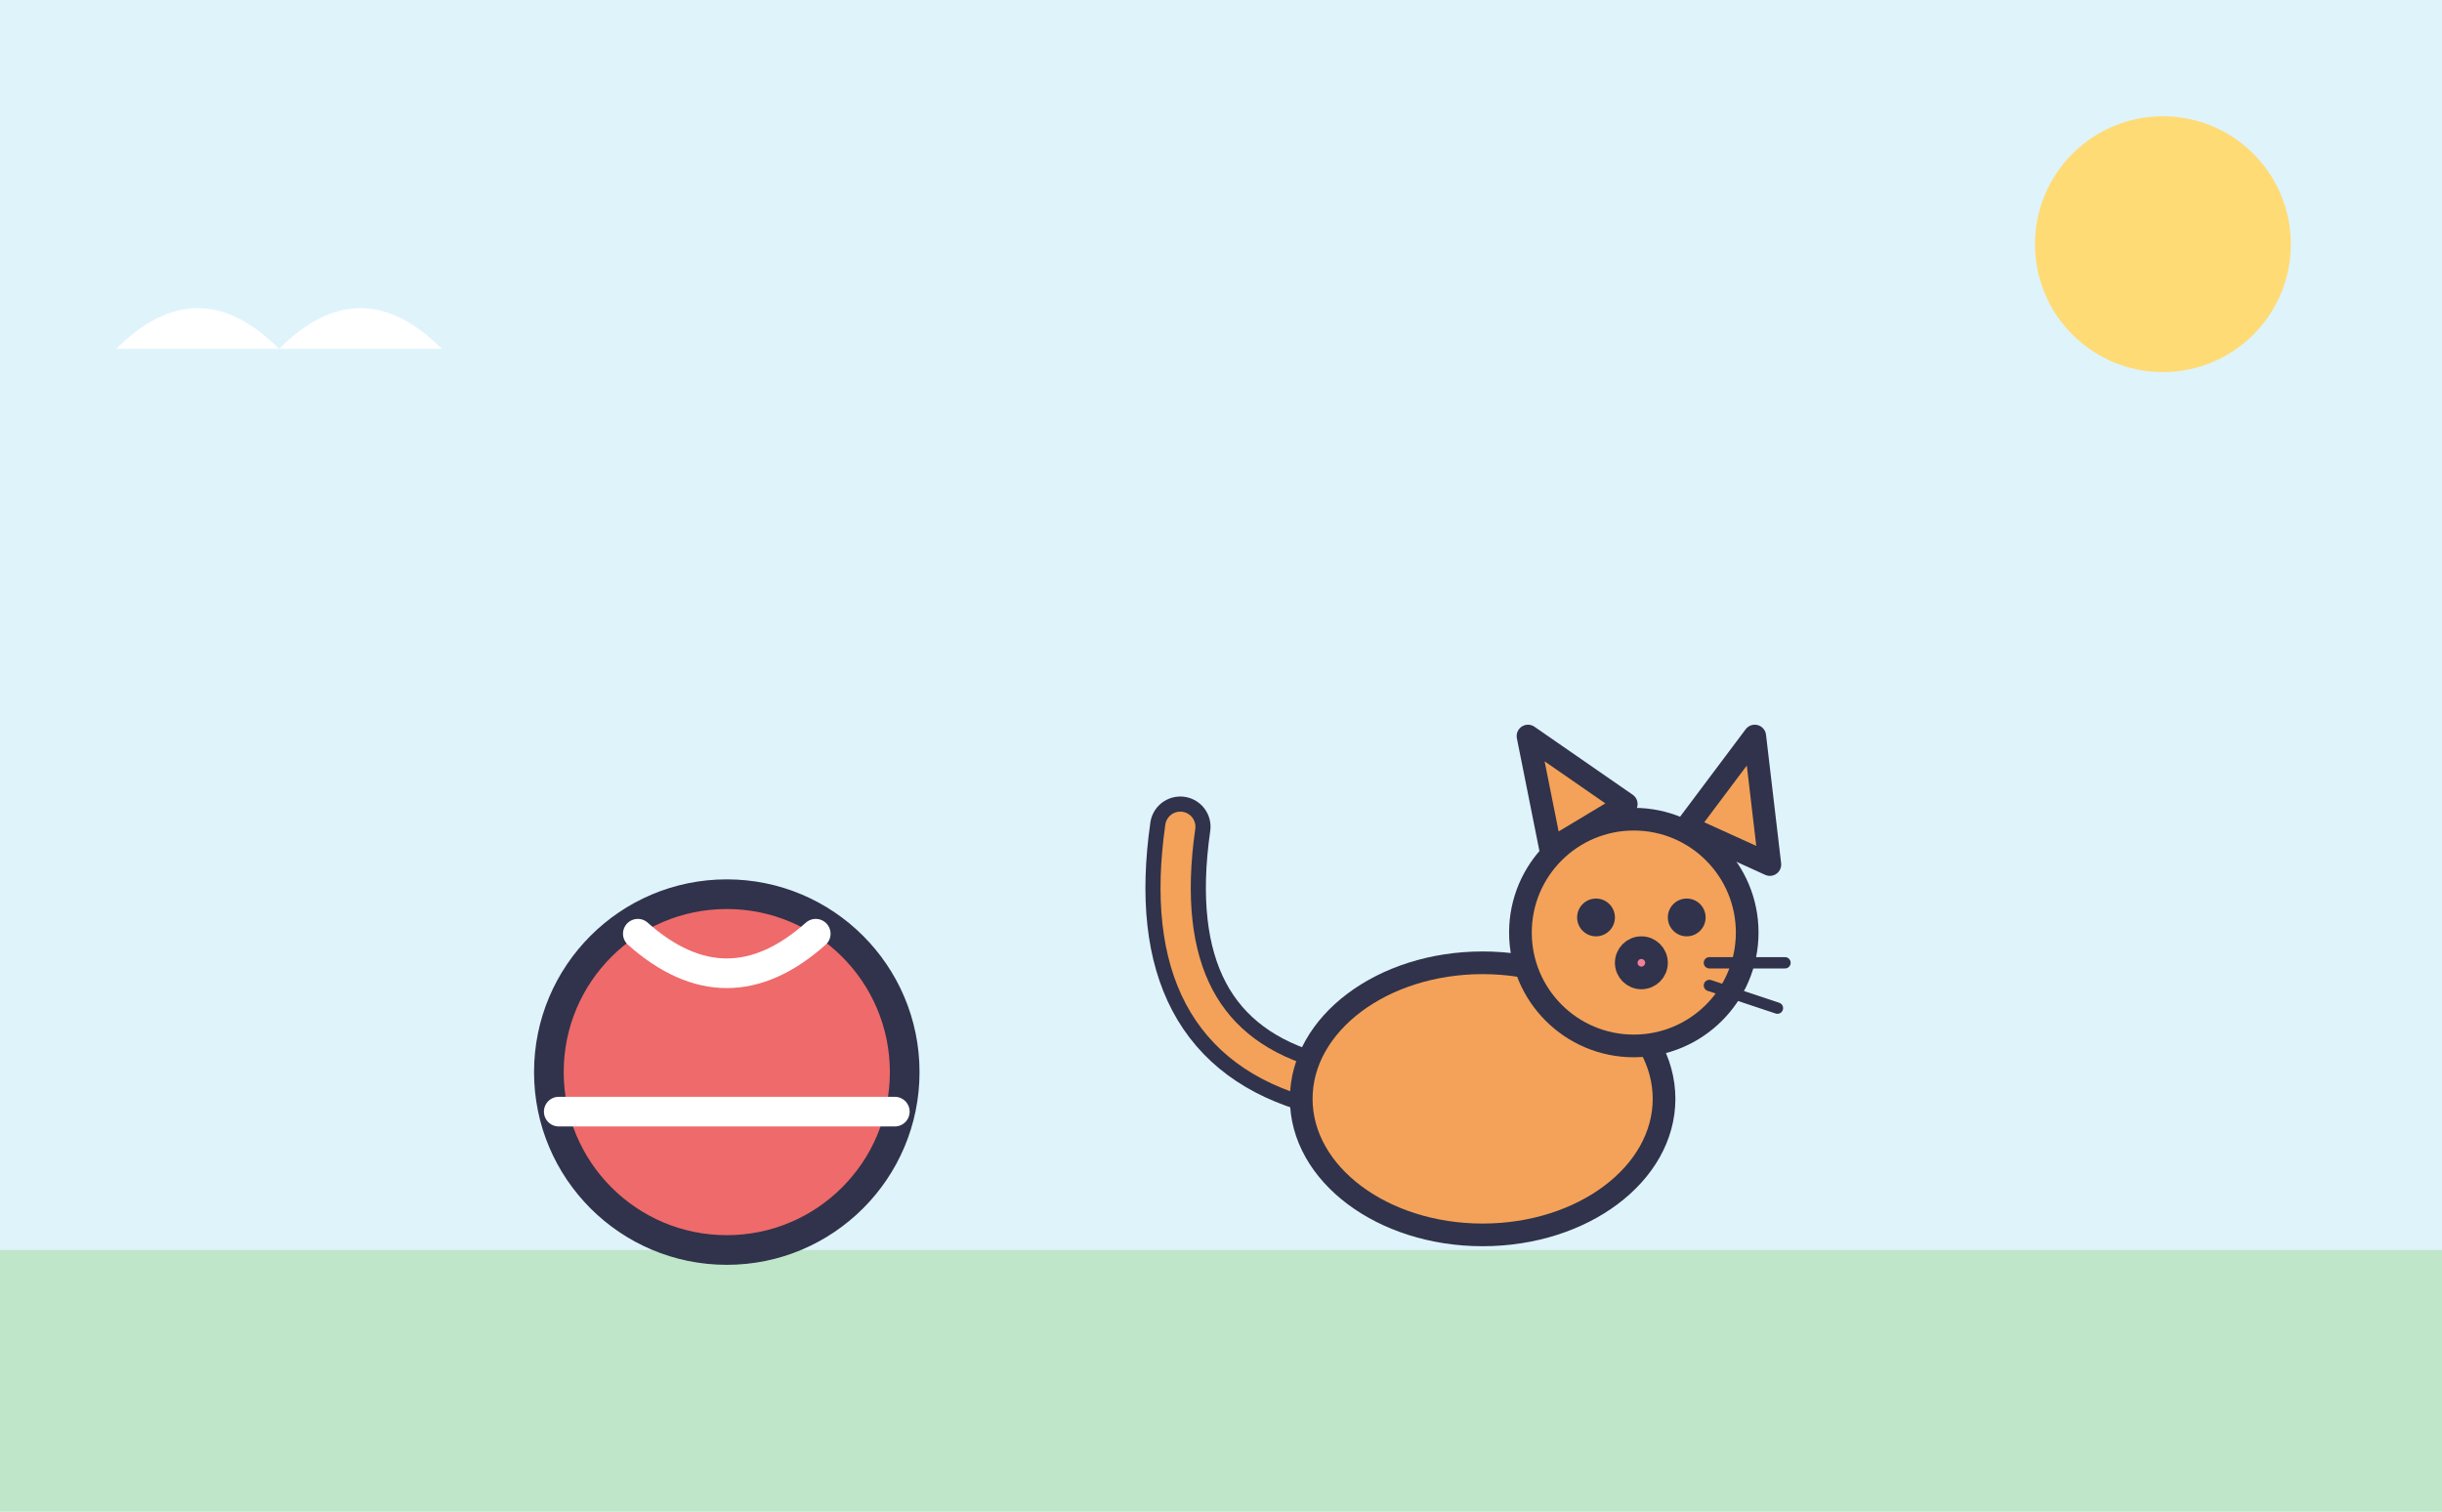
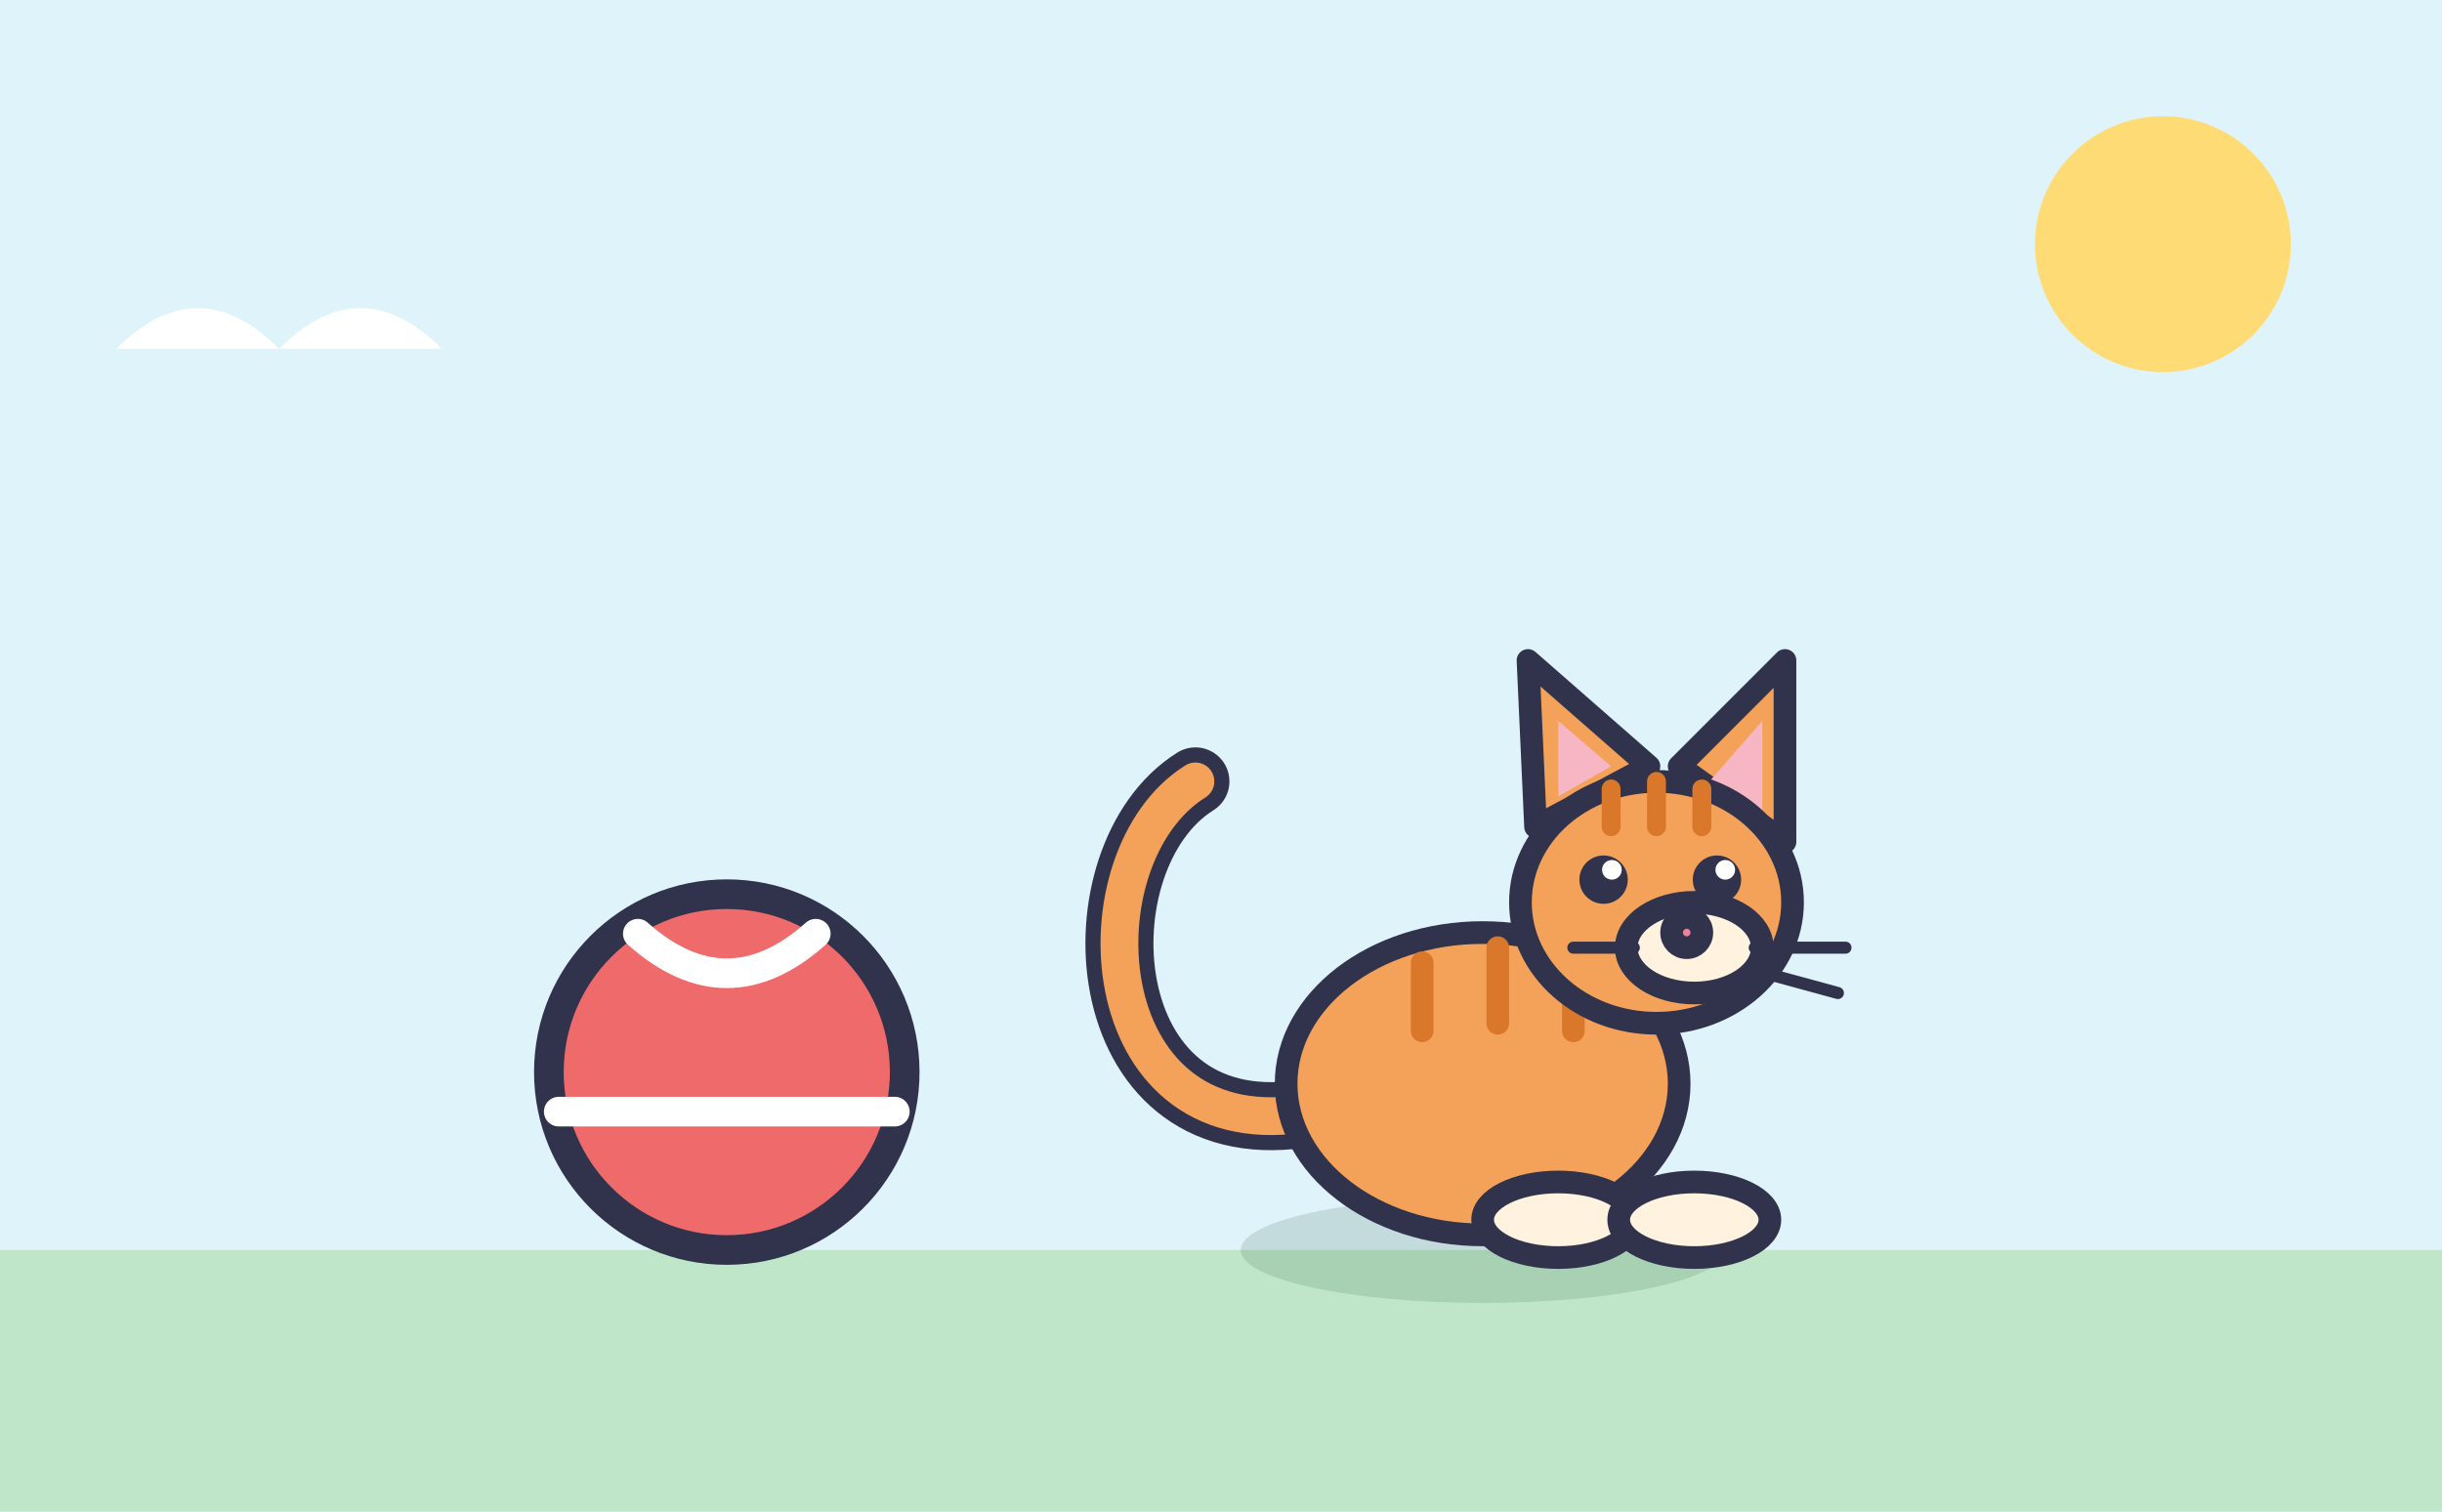
<svg xmlns="http://www.w3.org/2000/svg" viewBox="0 0 420 260">
  <rect width="420" height="260" fill="#dff3fb" />
  <circle cx="372" cy="42" r="22" fill="#ffdb75" />
  <path d="M20 60q14-14 28 0q14-14 28 0z" fill="#fff" />
  <rect y="215" width="420" height="45" fill="#bfe6c8" />
  <g transform="translate(125 215) scale(1.7)">
    <ellipse cx="0" cy="-18" rx="18" ry="18" fill="#ef6a6a" stroke="#30334b" stroke-width="3" stroke-linejoin="round" stroke-linecap="round" />
    <path d="M-17,-14h34" fill="none" stroke="#fff" stroke-width="3" stroke-linejoin="round" stroke-linecap="round" />
    <path d="M-9,-32q9,8 18,0" fill="none" stroke="#fff" stroke-width="3" stroke-linejoin="round" stroke-linecap="round" />
  </g>
  <g transform="translate(255 215) scale(1.3)">
-     <path d="M-22,-22q-22,-6-18,-34" fill="none" stroke="#30334b" stroke-width="8" stroke-linejoin="round" stroke-linecap="round" />
-     <path d="M-22,-22q-22,-6-18,-34" fill="none" stroke="#f4a259" stroke-width="4" stroke-linejoin="round" stroke-linecap="round" />
-     <ellipse cx="0" cy="-20" rx="24" ry="18" fill="#f4a259" stroke="#30334b" stroke-width="3" stroke-linejoin="round" stroke-linecap="round" />
-     <ellipse cx="20" cy="-42" rx="15" ry="15" fill="#f4a259" stroke="#30334b" stroke-width="3" stroke-linejoin="round" stroke-linecap="round" />
-     <path d="M9,-53l-3,-15l13,9z" fill="#f4a259" stroke="#30334b" stroke-width="3" stroke-linejoin="round" stroke-linecap="round" />
-     <path d="M27,-56l9,-12l2,17z" fill="#f4a259" stroke="#30334b" stroke-width="3" stroke-linejoin="round" stroke-linecap="round" />
-     <circle cx="15" cy="-44" r="2.5" fill="#30334b" />
-     <circle cx="27" cy="-44" r="2.5" fill="#30334b" />
-     <ellipse cx="21" cy="-38" rx="2" ry="2" fill="#f47f98" stroke="#30334b" stroke-width="3" stroke-linejoin="round" stroke-linecap="round" />
-     <path d="M30,-38h10M30,-35l9,3" fill="none" stroke="#30334b" stroke-width="1.5" stroke-linejoin="round" stroke-linecap="round" />
+     <ellipse cx="0" cy="0" rx="32" ry="7" fill="#2a5a3c" opacity=".16" />
+     <path d="M-24,-18C-52,-14 -54,-52 -38,-62" fill="none" stroke="#30334b" stroke-width="9" stroke-linejoin="round" stroke-linecap="round" />
+     <path d="M-24,-18C-52,-14 -54,-52 -38,-62" fill="none" stroke="#f4a259" stroke-width="5" stroke-linejoin="round" stroke-linecap="round" />
+     <ellipse cx="0" cy="-22" rx="26" ry="20" fill="#f4a259" stroke="#30334b" stroke-width="3" stroke-linejoin="round" stroke-linecap="round" />
+     <path d="M-8,-38v9M2,-40v10M12,-38v9" fill="none" stroke="#d9772a" stroke-width="3" stroke-linejoin="round" stroke-linecap="round" />
+     <ellipse cx="10" cy="-4" rx="10" ry="5" fill="#fff3e0" stroke="#30334b" stroke-width="3" stroke-linejoin="round" stroke-linecap="round" />
+     <ellipse cx="28" cy="-4" rx="10" ry="5" fill="#fff3e0" stroke="#30334b" stroke-width="3" stroke-linejoin="round" stroke-linecap="round" />
+     <path d="M7,-56L6,-78L22,-64Z" fill="#f4a259" stroke="#30334b" stroke-width="3" stroke-linejoin="round" stroke-linecap="round" />
+     <path d="M26,-64L40,-78L40,-54Z" fill="#f4a259" stroke="#30334b" stroke-width="3" stroke-linejoin="round" stroke-linecap="round" />
+     <path d="M10,-60L10,-70L17,-64Z" fill="#f6b6c4" stroke="#30334b" stroke-width="0" stroke-linejoin="round" stroke-linecap="round" />
+     <path d="M30,-62L37,-70L37,-58Z" fill="#f6b6c4" stroke="#30334b" stroke-width="0" stroke-linejoin="round" stroke-linecap="round" />
+     <ellipse cx="23" cy="-46" rx="18" ry="16" fill="#f4a259" stroke="#30334b" stroke-width="3" stroke-linejoin="round" stroke-linecap="round" />
+     <path d="M23,-62v6M17,-61v5M29,-61v5" fill="none" stroke="#d9772a" stroke-width="2.5" stroke-linejoin="round" stroke-linecap="round" />
+     <ellipse cx="28" cy="-40" rx="9" ry="6" fill="#fff3e0" stroke="#30334b" stroke-width="3" stroke-linejoin="round" stroke-linecap="round" />
+     <circle cx="16" cy="-49" r="3.2" fill="#30334b" />
+     <circle cx="17.1" cy="-50.3" r="1.3" fill="#fff" />
+     <circle cx="31" cy="-49" r="3.2" fill="#30334b" />
+     <circle cx="32.1" cy="-50.3" r="1.3" fill="#fff" />
+     <ellipse cx="27" cy="-42" rx="2" ry="2" fill="#f47f98" stroke="#30334b" stroke-width="3" stroke-linejoin="round" stroke-linecap="round" />
+     <path d="M36,-40h12M36,-37l11,3M20,-40h-8" fill="none" stroke="#30334b" stroke-width="1.6" stroke-linejoin="round" stroke-linecap="round" />
  </g>
</svg>
